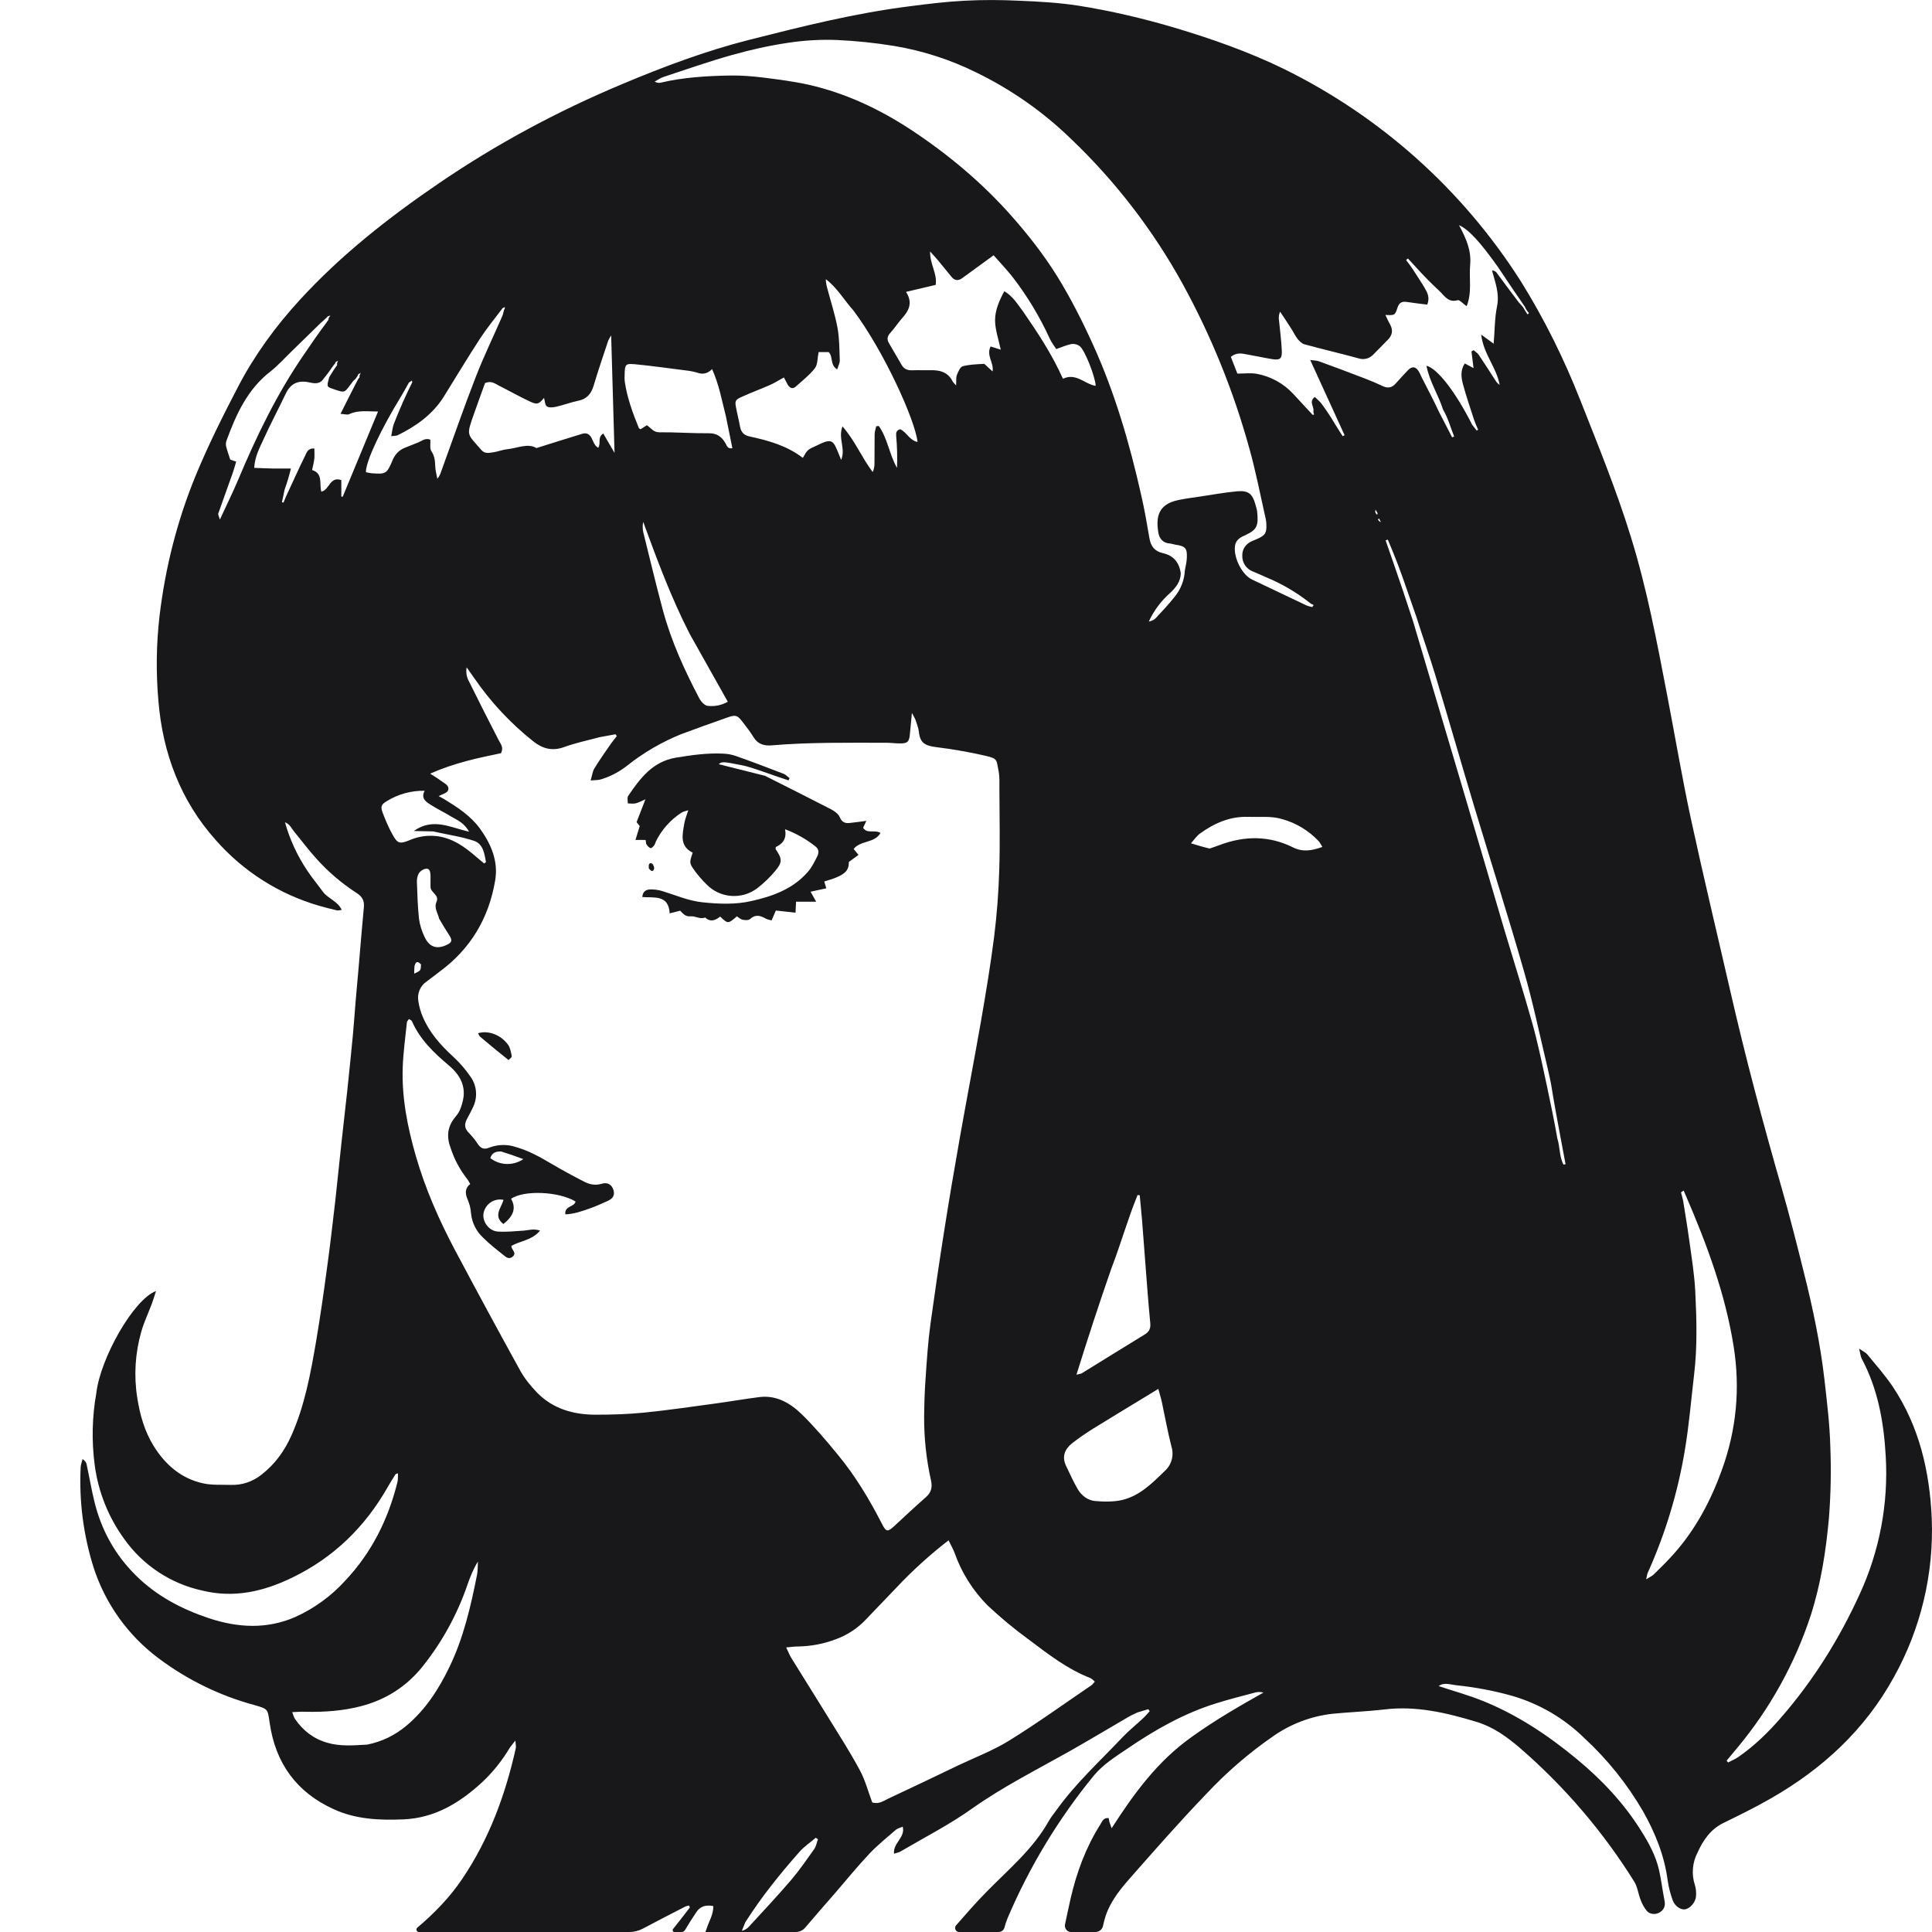
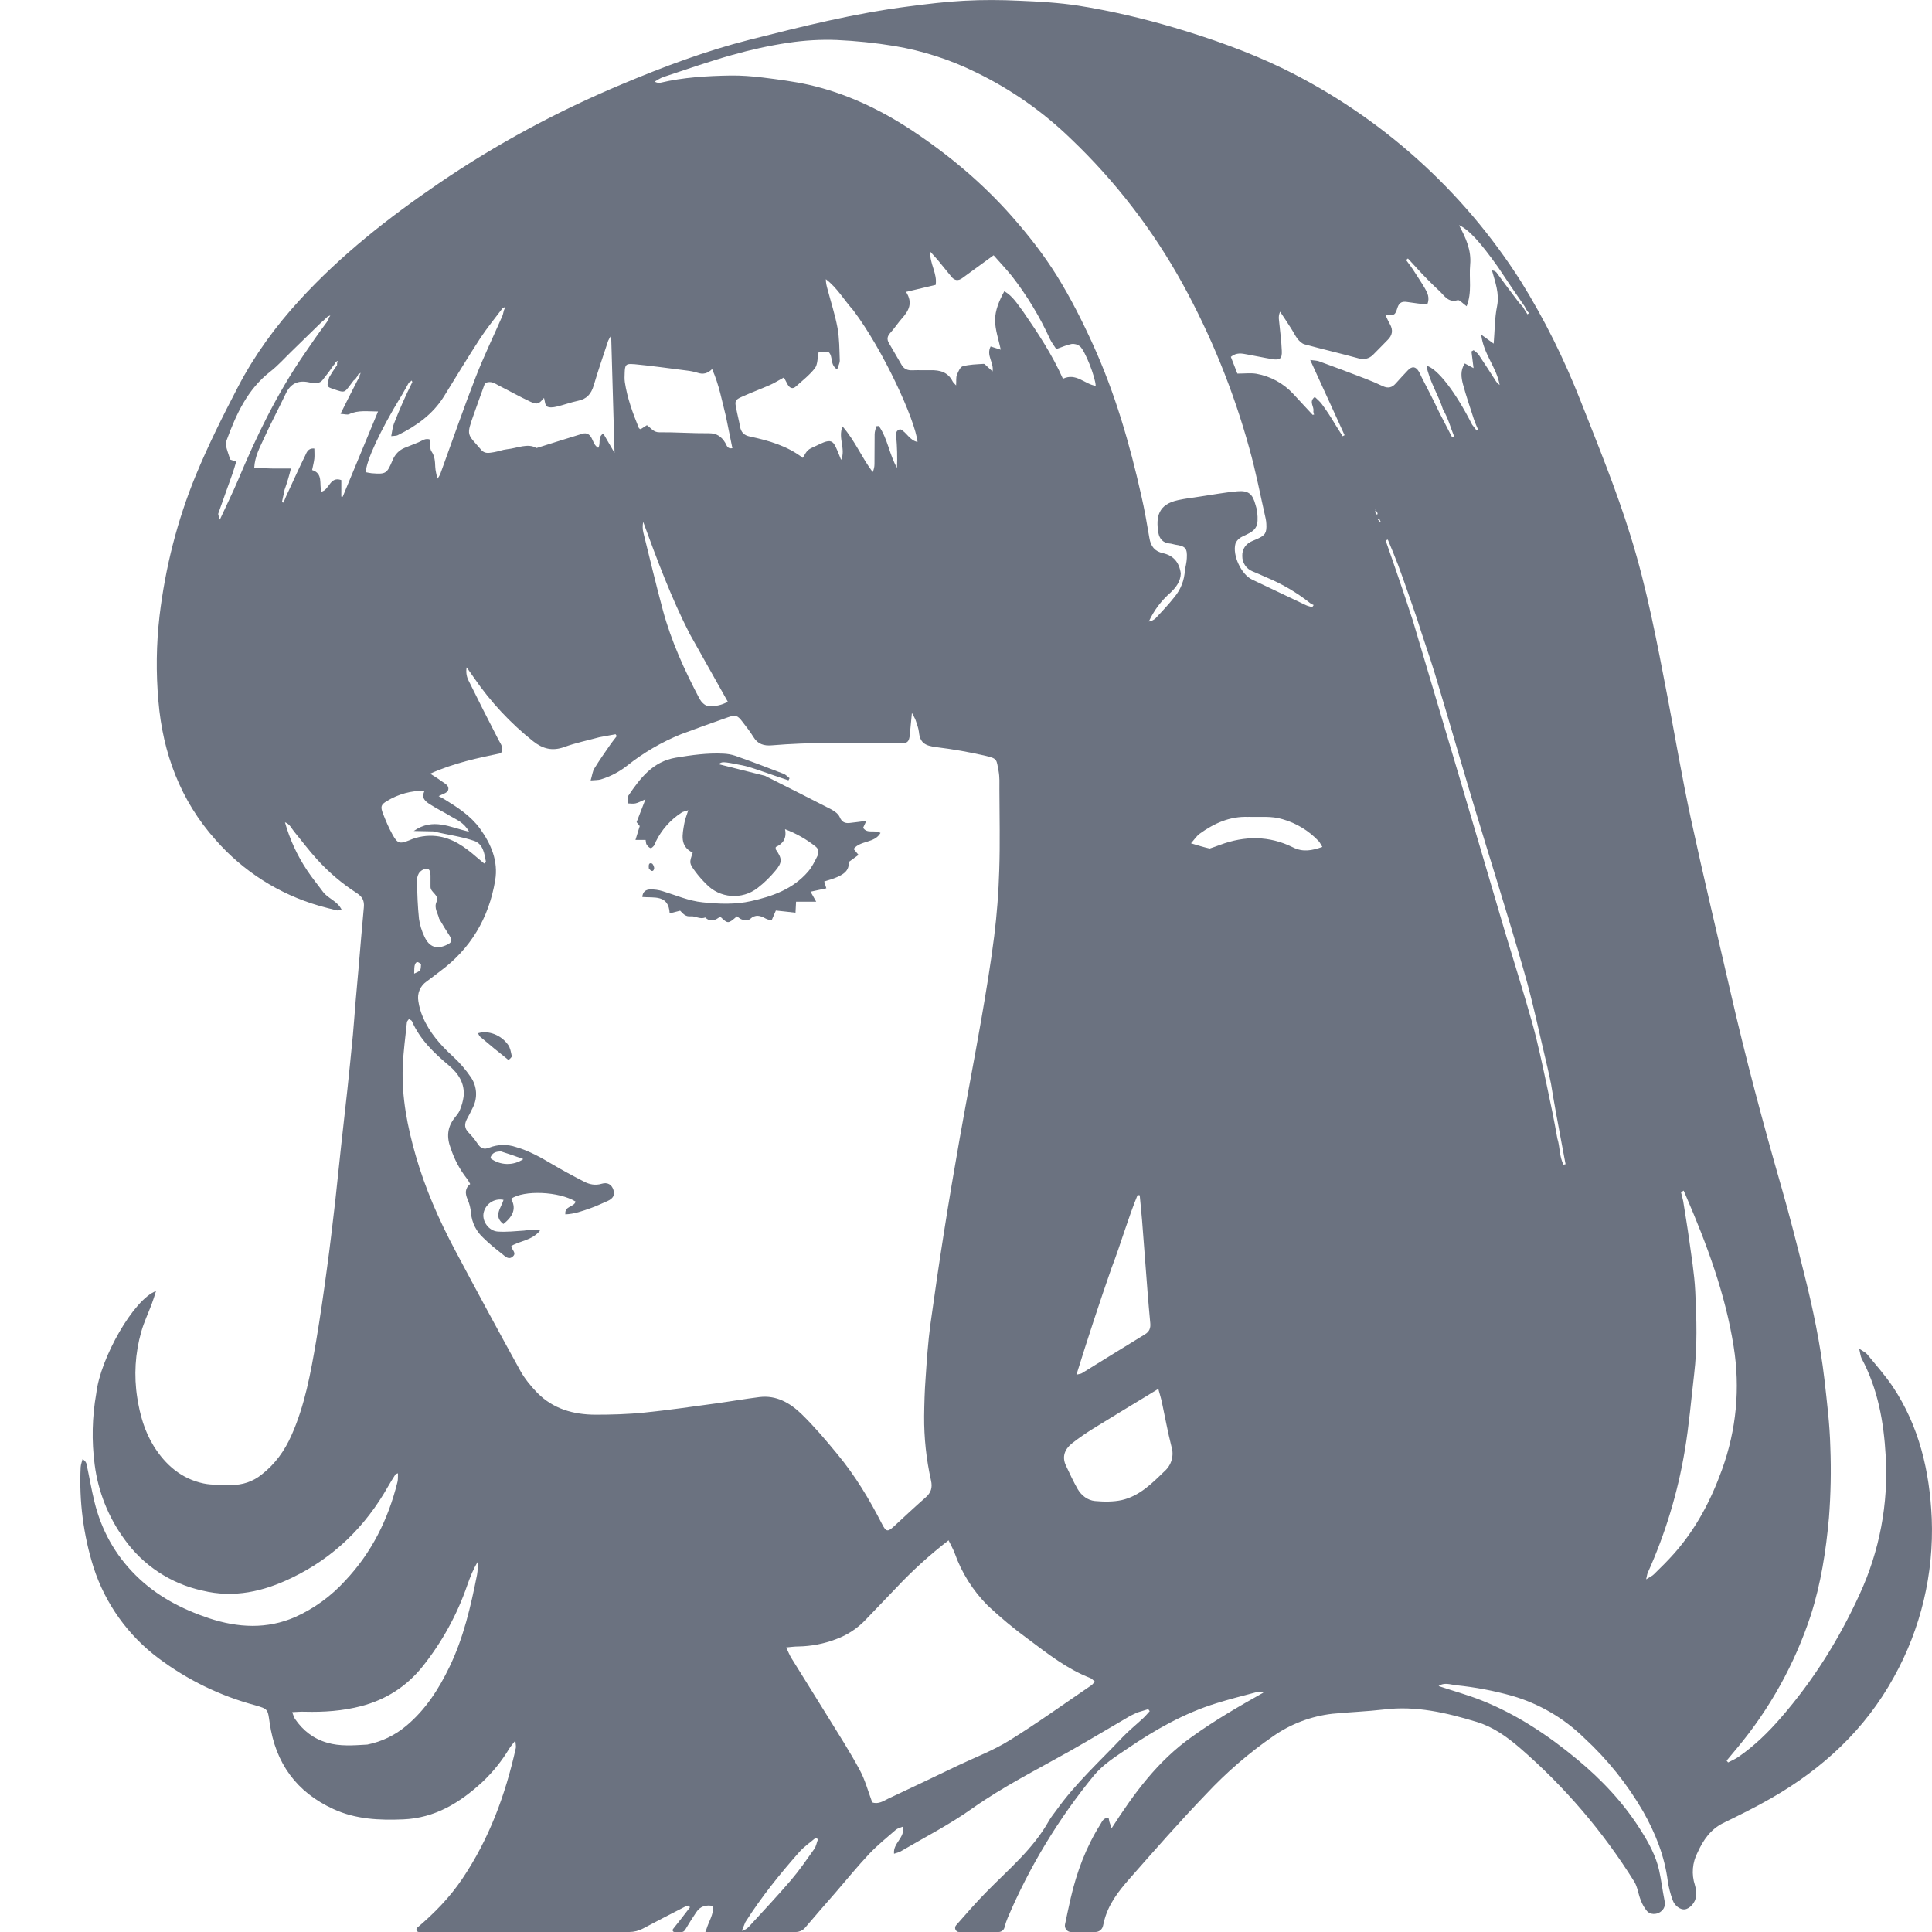
- <svg xmlns="http://www.w3.org/2000/svg" fill="currentColor" fill-rule="evenodd" height="1em" style="flex:none;line-height:1" viewBox="0 0 24 24" width="1em">
-   <style>svg{color:#18181b}@media(prefers-color-scheme:dark){svg{color:#fafafa}}</style>
+ <svg xmlns="http://www.w3.org/2000/svg" fill="#6b7280" fill-rule="evenodd" height="1em" style="flex:none;line-height:1" viewBox="0 0 24 24" width="1em">
  <path d="M5.938 12.835c.127-.039.285.02.373.143.028.038.036.092.046.14.003.014-.02.033-.04.05-.124-.098-.24-.194-.354-.291-.011-.01-.016-.027-.025-.042zM8.396 9.412c.195-.032.39-.06.588-.05a.54.54 0 01.148.026c.202.071.402.147.601.224.028.01.05.036.075.055l-.013.027a9.203 9.203 0 01-.26-.089c-.115-.038-.213-.077-.315-.098-.25-.05-.25-.046-.292-.014l.574.144c.275.139.55.276.823.417.042.022.09.057.107.098.026.06.063.076.117.072.066-.006.132-.017.213-.027l-.04.086c.051.08.142.02.216.064-.074.13-.247.09-.334.199l.061.074-.12.087c0 .106-.038.168-.306.243l.026.085-.196.042.07.124h-.25l-.007.137c-.081-.01-.161-.018-.244-.027l-.053.123c-.027-.008-.052-.011-.073-.023-.067-.038-.128-.056-.195.006-.019.017-.063.014-.093.008-.026-.006-.05-.029-.07-.042-.11.095-.11.095-.208.003-.057.046-.12.074-.186.011-.063.027-.123-.02-.178-.014-.07.007-.097-.035-.133-.07l-.13.033c-.013-.236-.194-.19-.34-.203.005-.072.05-.092.095-.094a.474.474 0 01.159.022c.164.05.32.12.496.138.203.021.405.029.601-.015.265-.059.52-.149.707-.365.049-.056.083-.127.117-.195.019-.038.02-.084-.02-.116a1.397 1.397 0 00-.382-.217c.024.12-.031.182-.115.221 0 .014-.004.025 0 .03.08.115.084.16-.007.267a1.39 1.39 0 01-.218.211.477.477 0 01-.641-.05 1.36 1.36 0 01-.133-.152c-.078-.107-.076-.108-.033-.236-.165-.08-.128-.226-.104-.364.008-.05.028-.096.049-.163-.04.014-.067.017-.087.032a.897.897 0 00-.316.357c-.007.016-.01.034-.02.047-.012.015-.034.038-.045.035-.02-.006-.037-.027-.05-.045-.008-.012-.007-.032-.012-.057h-.126l.053-.172a14.82 14.82 0 00-.039-.049l.11-.284c-.06.026-.091.044-.124.051-.03.007-.064 0-.095 0 0-.031-.01-.07.004-.092.149-.22.305-.428.593-.476z" />
  <path d="M8.06 10.788c-.003-.038-.004-.075.037-.062.016.006.034.048.028.067-.01.04-.038.032-.064-.005z" />
  <path clip-rule="evenodd" d="M11.981.009c.226-.012.453-.011.679 0 .247.01.495.024.74.062.401.064.798.157 1.19.273.463.138.92.299 1.356.511a7.31 7.31 0 012.948 2.642c.292.469.536.963.739 1.479.219.556.446 1.11.623 1.683.204.654.329 1.326.458 1.997.097.504.182 1.01.29 1.511.156.722.329 1.44.494 2.16.186.812.4 1.615.63 2.415.102.355.193.713.282 1.072.11.436.202.876.254 1.323.031.278.066.557.073.837a7.56 7.56 0 01-.017.88c-.037.413-.1.818-.226 1.212a5.017 5.017 0 01-.915 1.649l-.13.156.018.023c.043-.023.088-.041.127-.068.2-.138.373-.307.531-.49.4-.46.721-.973.975-1.529a3.59 3.59 0 00.325-1.72c-.024-.424-.097-.834-.3-1.213-.013-.027-.015-.06-.03-.121.05.035.082.048.101.072.107.13.22.258.315.398.33.494.46 1.052.486 1.64a3.75 3.75 0 01-.47 1.97c-.36.655-.887 1.14-1.526 1.506-.193.111-.394.21-.595.308-.157.078-.248.211-.318.365a.522.522 0 00-.033.406.359.359 0 01.013.139c-.005.077-.077.155-.14.162-.054.006-.125-.043-.15-.116a1.206 1.206 0 01-.06-.233c-.04-.314-.155-.6-.308-.87a3.906 3.906 0 00-.73-.91 2.129 2.129 0 00-.897-.524 4.093 4.093 0 00-.692-.131c-.075-.008-.15-.04-.22.01.18.06.363.11.538.18.434.173.82.43 1.18.728.308.255.58.543.794.884.098.155.186.315.227.496.027.123.042.25.067.375.013.062-.002.109-.053.144-.047.033-.122.034-.163-.01a.455.455 0 01-.08-.14c-.03-.073-.038-.159-.078-.225a7.314 7.314 0 00-1.423-1.664c-.16-.137-.329-.26-.537-.323-.376-.114-.753-.203-1.15-.154-.213.025-.427.032-.64.053a1.6 1.6 0 00-.736.278 5.14 5.14 0 00-.834.72c-.329.342-.642.699-.955 1.055-.136.155-.264.319-.314.531a5.227 5.227 0 00-.012.051.096.096 0 01-.09.076h-.31c-.046 0-.082-.048-.072-.094.023-.108.045-.216.07-.324.075-.325.19-.635.368-.917.024-.039.04-.088.104-.08l.01.049.027.077c.28-.435.571-.834.996-1.135.283-.204.584-.378.89-.55a.196.196 0 00-.098-.002c-.162.043-.325.084-.485.134-.402.124-.764.33-1.11.566-.147.1-.298.193-.414.333a7.314 7.314 0 00-1.07 1.767.845.845 0 00-.04.12.075.075 0 01-.072.056h-.494c-.04 0-.062-.051-.036-.082.123-.14.246-.282.377-.415.275-.281.58-.532.777-.884.027-.048.063-.09.095-.135.238-.333.54-.607.818-.902.082-.086.175-.16.26-.24.029-.027.053-.057.079-.085l-.018-.025-.135.041c-.034.017-.07.031-.102.05-.248.144-.494.292-.743.433-.408.23-.825.439-1.209.711-.281.2-.591.358-.889.533-.02.012-.044.015-.08.028-.015-.135.143-.201.108-.336-.033.014-.064.02-.085.038-.111.096-.227.19-.328.296-.148.157-.284.325-.425.488-.125.143-.25.286-.373.431A.153.153 0 019.89 24H8.762a.316.316 0 00.016-.042c.028-.09.085-.172.083-.28-.091-.018-.162.001-.212.077a4.45 4.45 0 00-.136.215c-.01.016-.024.03-.042.03h-.093c-.019 0-.029-.022-.017-.037.071-.088.14-.178.209-.268.001-.002-.006-.012-.012-.024-.014.004-.03.006-.045.013-.176.09-.352.181-.527.274a.363.363 0 01-.168.042H5.202c-.026 0-.039-.036-.019-.053.21-.178.402-.374.558-.605.335-.496.538-1.047.667-1.629.004-.02-.003-.043-.006-.091-.037.048-.059.072-.076.1a1.943 1.943 0 01-.334.415c-.28.258-.59.448-.983.464-.297.012-.588 0-.865-.127-.46-.21-.722-.57-.794-1.072-.025-.17-.017-.171-.182-.219A3.513 3.513 0 011.97 20.6a2.286 2.286 0 01-.808-1.13 3.569 3.569 0 01-.16-1.245c.002-.034.016-.067.024-.1.032.023.046.043.05.066.033.153.059.308.096.46.086.355.257.664.516.92.258.256.571.419.91.532.358.118.717.138 1.07-.016a1.89 1.89 0 00.621-.452c.328-.348.533-.76.648-1.223.009-.034.005-.071.007-.11-.015.006-.026.006-.03.011-.031.05-.064.1-.093.152-.284.502-.679.887-1.196 1.135-.351.17-.718.255-1.11.159a1.607 1.607 0 01-.971-.64 2.006 2.006 0 01-.368-.924 2.903 2.903 0 01.02-.886c.05-.439.466-1.17.742-1.271-.02.063-.035.112-.053.16-.043.116-.097.227-.13.345a1.901 1.901 0 00-.05.82c.033.212.09.416.204.6.147.236.346.407.62.465.11.023.225.014.338.018a.576.576 0 00.386-.131c.164-.128.282-.292.366-.481.168-.375.24-.777.309-1.179.05-.296.093-.594.133-.893.039-.281.071-.563.104-.845.026-.232.048-.464.074-.696.024-.228.052-.455.076-.683.024-.227.047-.455.069-.683.013-.14.022-.28.034-.42l.037-.417c.022-.25.041-.5.065-.748.008-.082-.02-.132-.09-.177a2.46 2.46 0 01-.492-.418c-.1-.109-.188-.228-.282-.342-.035-.042-.056-.097-.116-.118a2.084 2.084 0 00.275.597c.06.092.131.176.196.265.063.086.182.115.234.226-.028.003-.046.01-.06.006a4.74 4.74 0 01-.22-.057 2.71 2.71 0 01-1.287-.819c-.435-.487-.656-1.076-.71-1.723a5.206 5.206 0 01.014-1.06c.072-.602.22-1.186.45-1.745.155-.376.338-.741.526-1.102.205-.393.466-.75.765-1.076.512-.559 1.104-1.024 1.726-1.448.717-.49 1.478-.898 2.277-1.233C8.244.828 8.767.632 9.31.494c.655-.166 1.31-.33 1.982-.415.229-.03.458-.058.688-.07zm-1.847 22.82c-.07.06-.147.111-.207.18-.238.27-.464.549-.668.869l-.044.108a.177.177 0 00.093-.057c.174-.19.351-.378.519-.574.104-.122.195-.255.288-.386.024-.034.03-.08.046-.12l-.027-.02zm1.65-3.695a5.51 5.51 0 00-.653.593l-.37.386a.963.963 0 01-.377.25 1.372 1.372 0 01-.467.09c-.044 0-.087.006-.151.012.028.058.043.097.064.131.15.242.301.482.45.724.136.22.276.438.399.666.068.125.105.267.156.404.077.027.14-.018.202-.048.29-.135.579-.274.867-.412.213-.101.437-.186.636-.31.347-.215.68-.455 1.018-.685.015-.01.026-.028.042-.046-.023-.019-.038-.037-.056-.044-.287-.111-.527-.3-.77-.482a5.319 5.319 0 01-.506-.42 1.757 1.757 0 01-.41-.653c-.019-.049-.045-.095-.075-.156zm-5.847.264c-.06.096-.097.194-.132.293a3.38 3.38 0 01-.555 1.01c-.2.25-.455.412-.762.493-.23.06-.464.076-.7.07-.048-.002-.097.002-.158.005.016.04.021.066.035.085.1.145.23.246.4.295.157.046.316.034.498.023.181-.037.343-.115.485-.234.238-.199.402-.454.536-.732.175-.363.264-.751.342-1.144.01-.053.008-.11.011-.164zm14.945-4.586c.008.029.016.057.027.107.024.155.051.31.072.464.03.219.067.437.078.657.017.344.027.689-.014 1.033-.037.315-.063.633-.116.946a6.153 6.153 0 01-.46 1.518c-.008.018-.01.039-.02.082.047-.03.077-.042.098-.064.085-.083.17-.167.248-.255.271-.305.458-.66.596-1.043.18-.498.228-1.011.145-1.531-.103-.65-.33-1.263-.597-1.881a9.055 9.055 0 00-.024-.055l-.033.022zM5.797 8.29a.26.26 0 00.018.153c.124.251.25.501.379.75.025.049.066.09.03.163-.284.06-.578.119-.88.255.059.038.097.06.132.087.042.032.112.058.09.12-.01.033-.075.048-.117.072.017.01.043.021.067.036.166.102.33.207.447.368.138.192.229.404.188.644-.079.469-.306.85-.69 1.132-.054.04-.106.083-.161.122a.243.243 0 00-.103.245.77.77 0 00.055.195c.083.196.22.35.375.492.083.076.159.164.222.257a.37.37 0 01.025.377c-.023.05-.05.099-.076.148-.03.06-.028.111.022.162.041.042.08.089.112.138.038.058.078.079.147.05a.486.486 0 01.333-.006c.16.046.302.126.444.21.13.077.264.149.4.219.067.035.14.05.219.026.071-.022.124.01.145.076.02.064-.003.108-.074.139-.07.03-.137.063-.209.088-.1.035-.201.073-.314.077-.013-.107.11-.088.127-.159-.206-.126-.643-.145-.801-.034.063.112.035.21-.096.313-.13-.1-.025-.202.002-.3a.209.209 0 00-.249.17c-.015.101.067.216.178.224.108.007.218-.005.326-.012.06-.005.12-.027.199 0-.103.123-.248.127-.357.19.002.05.07.086.019.131-.053.048-.095-.001-.132-.03-.08-.063-.16-.126-.231-.197a.474.474 0 01-.157-.311.52.52 0 00-.043-.172c-.032-.074-.032-.137.033-.19-.018-.03-.028-.053-.045-.072a1.222 1.222 0 01-.196-.369c-.053-.137-.046-.264.048-.381.024-.03.05-.06.064-.095a.664.664 0 00.047-.168c.017-.165-.064-.287-.182-.387-.186-.156-.36-.322-.46-.551-.005-.011-.024-.017-.037-.026-.011.017-.024.027-.025.038-.019.185-.045.37-.052.557-.014.377.058.743.162 1.104.118.41.289.798.488 1.173.267.502.537 1.002.812 1.5.055.098.13.189.208.27.198.202.452.272.724.273.202 0 .404-.006.605-.026.295-.03.59-.073.884-.113.183-.025.365-.057.548-.08.21-.026.38.073.522.21.16.156.305.327.447.5.22.265.397.56.554.867.05.098.07.1.147.03.13-.121.26-.242.394-.36.067-.059.088-.12.067-.213a3.535 3.535 0 01-.085-.796c.002-.157.006-.314.018-.471.015-.224.03-.45.06-.672a59.114 59.114 0 01.362-2.298c.087-.493.182-.984.268-1.477.06-.347.118-.694.162-1.043.034-.273.055-.55.063-.825.011-.332.003-.665.002-.998 0-.077.004-.155-.01-.23-.028-.142-.01-.155-.162-.19a5.826 5.826 0 00-.607-.107c-.146-.018-.207-.053-.221-.19-.006-.049-.025-.098-.041-.146-.009-.025-.024-.048-.046-.09l-.025.264c-.009.096-.029.116-.127.115-.055 0-.11-.008-.164-.008-.476 0-.952-.008-1.426.032-.095.008-.173-.015-.226-.103-.04-.066-.088-.126-.134-.186-.063-.084-.086-.093-.182-.06-.195.068-.388.138-.582.21a2.71 2.71 0 00-.675.394.986.986 0 01-.323.168c-.033.01-.07.008-.127.013.02-.066.024-.114.047-.15.064-.105.135-.205.205-.306.023-.033.049-.063.073-.095l-.015-.023-.201.037c-.146.04-.296.07-.437.122-.148.053-.266.023-.386-.072a3.623 3.623 0 01-.733-.786l-.093-.132zm8.592 8.963l-.147.09c-.22.134-.44.266-.659.402-.093.058-.184.12-.27.188-.085.07-.124.161-.072.272.047.1.093.2.147.294.047.08.124.138.213.147.11.01.228.012.336-.012.217-.05.372-.205.528-.357a.291.291 0 00.087-.308c-.046-.18-.079-.365-.118-.547-.011-.052-.027-.103-.045-.169zm-.257-2.409c-.12.291-.205.597-.325.91-.151.433-.294.87-.435 1.323.036-.01.054-.01.067-.018.261-.16.522-.324.785-.484.054-.033.071-.078.065-.138-.012-.13-.024-.262-.034-.393l-.068-.886c-.008-.103-.02-.206-.029-.31-.009 0-.017-.002-.026-.004zm3.081-8.13l.099.285c.08.231.159.463.24.714l.58 1.952c.187.63.372 1.262.558 1.893.114.382.235.762.343 1.146.072.257.126.519.186.799.044.206.087.413.127.64.034.106.023.226.077.325l.025-.006-.068-.362c-.038-.206-.077-.412-.113-.638-.015-.07-.029-.141-.046-.211-.095-.396-.177-.796-.29-1.187-.196-.685-.413-1.364-.618-2.046-.165-.549-.322-1.1-.488-1.648-.069-.227-.15-.45-.226-.695l-.117-.336c-.037-.107-.075-.216-.115-.322-.04-.106-.084-.21-.127-.314a7.558 7.558 0 01-.027.01zM6.225 14.304c-.063-.001-.115.014-.134.083a.35.35 0 00.41.012 4.533 4.533 0 00-.276-.095zM5.23 11.98c-.026-.027-.057-.048-.075.002-.012.032-.007.07-.01.113.082-.037.082-.037.085-.115zm.062-1.189a.135.135 0 00-.088.056.197.197 0 00-.025.11c.005.152.01.306.026.457a.751.751 0 00.066.218c.061.136.157.167.288.101.055-.027.06-.054.025-.11a4.52 4.52 0 01-.129-.211c-.015-.068-.066-.131-.033-.207.04-.09-.076-.116-.074-.19V10.874c-.003-.038-.006-.087-.056-.083zm-.017-.968a.867.867 0 00-.467.127c-.076.045-.084.07-.05.158.034.087.07.173.115.254.064.117.09.125.21.077a.657.657 0 01.336-.053c.202.022.357.136.504.264l.092.077c.007-.006.014-.013.022-.018-.019-.105-.035-.226-.149-.264-.157-.053-.324-.075-.508-.117l-.24-.005c.24-.169.452-.044.687.009-.063-.115-.153-.147-.23-.193-.082-.05-.17-.092-.25-.144-.06-.037-.12-.08-.072-.172zm10.233.325c-.23-.01-.427.08-.608.211-.034.026-.06.065-.105.117.087.026.15.046.232.065.044-.015.088-.03.13-.046.306-.114.61-.115.904.031.126.063.237.04.366-.005-.02-.031-.03-.054-.045-.071a.986.986 0 00-.448-.273c-.14-.044-.284-.024-.426-.03zM7.99 6.483a.308.308 0 00.002.133c.08.321.156.643.242.962.104.387.27.75.456 1.103.02.037.061.08.098.087a.404.404 0 00.253-.051l-.472-.84c-.23-.448-.405-.92-.579-1.394zM10.397.497c-.2-.008-.405.004-.603.034-.236.035-.47.087-.7.152-.287.08-.569.18-.852.273-.04.013-.074.038-.11.058.028.014.05.018.07.014.287-.068.58-.085.873-.09.134-.002.269.009.402.025.19.024.382.048.57.09.456.104.874.3 1.265.556.464.306.888.66 1.257 1.078.205.232.395.475.56.739.17.274.315.561.449.856.273.601.456 1.232.6 1.876.04.173.07.348.1.524.017.104.065.167.17.19.122.028.2.105.22.251-.003.102-.06.174-.129.24a1.065 1.065 0 00-.268.358.164.164 0 00.083-.039c.08-.086.162-.172.235-.265a.56.56 0 00.13-.333c.009-.05.022-.1.024-.15.007-.124-.017-.15-.143-.168-.025-.004-.049-.014-.073-.015-.082-.007-.125-.063-.137-.131-.033-.198-.004-.355.247-.408.086-.018.174-.03.26-.042.158-.023.315-.053.473-.067.14-.012.19.033.226.167.008.029.018.057.021.087.019.179-.008.225-.141.288-.027.013-.055.024-.078.042a.148.148 0 00-.051.067c-.039.144.073.382.206.445l.673.32c.023.011.05.015.075.023l.018-.026c-.015-.008-.032-.013-.044-.024a2.27 2.27 0 00-.544-.32 4.898 4.898 0 00-.173-.075.203.203 0 01-.126-.191c-.003-.085.045-.154.128-.187l.059-.025c.099-.044.118-.076.112-.187a.384.384 0 00-.008-.063c-.067-.294-.123-.59-.205-.88a9.478 9.478 0 00-.826-2.036 7.465 7.465 0 00-1.39-1.805 4.536 4.536 0 00-1.177-.824 3.656 3.656 0 00-1.016-.328 6.155 6.155 0 00-.712-.074zm6.719 5.955c.01.014.018.028.038.034l-.022-.044-.016.01zM4.103 3.917a.062.062 0 01-.03.012.455.455 0 01-.04.039c-.01.01-.02.02-.045.04l-.363.354c-.088.085-.17.178-.266.253-.284.22-.425.53-.544.855a.132.132 0 00-.007.071c.013.055.033.108.052.168l.074.026c-.017.056-.03.105-.047.152-.058.164-.118.327-.175.491-.005.015.008.036.019.077.08-.175.158-.33.225-.489.228-.544.484-1.074.819-1.561.09-.133.182-.266.283-.401.004-.006.007-.013.022-.03.001-.016.003-.032.015-.04l.008-.017zm12.976 2.408a.023.023 0 01.009.019.073.073 0 00-.006.01.188.188 0 00.007.02l.018.022c.002-.007.007-.016.005-.021-.003-.01-.012-.018-.02-.038a1.331 1.331 0 01-.013-.012zM4.199 4.48c-.003.004-.008.008-.027.014-.005.013-.011.025-.031.047a2.085 2.085 0 01-.124.167c-.048.07-.116.055-.181.041-.134-.028-.228.016-.287.143-.089.187-.187.37-.273.56-.049.108-.11.216-.118.36.081.003.154.007.228.008h.228a2.563 2.563 0 01-.079.264c-.01.052-.022.103-.033.155l.02.004c.018-.046.037-.092.067-.153.066-.142.13-.285.2-.426.02-.04.034-.1.116-.092 0 .043.004.084 0 .124-.005.045-.017.09-.028.143.141.043.086.174.115.269.102-.022.104-.195.248-.144v.205l.017.002.439-1.059c-.13 0-.246-.02-.358.033-.024.011-.058-.001-.108-.004.075-.15.139-.278.211-.417a.128.128 0 01.025-.036c0-.015-.001-.03.008-.038l.006-.02c-.005.006-.01.011-.028.017-.004.012-.009.024-.026.045a.085.085 0 01-.032.033c-.123.157-.09.164-.258.106-.079-.027-.078-.028-.047-.144.028-.046.056-.093.098-.15 0-.016-.001-.032.007-.042L4.2 4.48zm2.073-.67c-.003.006-.007.011-.027.016-.094.125-.194.246-.28.377-.155.238-.301.481-.451.723-.14.224-.345.368-.575.481-.017.008-.04.006-.079.011.012-.059.016-.109.033-.153a6.076 6.076 0 01.229-.518l-.007-.02a.138.138 0 01-.035.025c-.028.05-.055.1-.093.164-.26.424-.443.817-.442.95.024.004.048.011.073.013.177.013.188.007.26-.165.03-.07.077-.12.147-.15l.175-.07c.044-.018.085-.057.146-.032.003.05-.01.11.014.145.042.062.044.125.047.193.002.049.017.098.026.147.029-.034.039-.065.05-.097.142-.39.277-.782.428-1.17.1-.256.22-.504.33-.756.013-.03.013-.067.03-.092V3.81zm3.987-.34c0 .045.01.084.021.123.042.16.094.318.124.48.024.133.023.27.028.406 0 .033-.019.067-.032.11-.094-.058-.047-.158-.106-.215h-.125c-.015.072-.01.152-.046.2-.066.085-.155.154-.236.227-.043.038-.078.018-.103-.025l-.046-.087c-.065.035-.117.069-.172.093-.116.051-.235.095-.35.147-.085.038-.09.053-.07.147.014.075.034.148.047.223.013.072.05.109.123.124.233.05.462.115.657.265.058-.102.058-.102.168-.151.03-.014.06-.03.092-.042.08-.03.115-.017.15.06.023.048.041.098.066.158.06-.14-.042-.267.017-.416.157.18.24.39.375.567a.235.235 0 00.022-.098c.002-.124 0-.247.002-.371 0-.034.013-.067.02-.1l.032-.003c.11.155.13.354.226.52a3.036 3.036 0 00-.01-.392c-.004-.045 0-.074.05-.088.08.036.116.14.215.158-.03-.275-.423-1.137-.798-1.635-.114-.127-.2-.28-.34-.386zm-2.667.696c-.019.034-.03.05-.037.067-.061.185-.125.37-.18.556-.031.105-.087.169-.195.19-.09.019-.178.052-.268.073-.038.009-.089.015-.118-.003-.024-.016-.025-.069-.036-.106-.064.076-.082.087-.17.047-.133-.062-.262-.135-.393-.201-.048-.025-.093-.063-.17-.03-.043.12-.091.25-.137.382-.099.28-.087.242.095.453.046.048.102.03.154.023.054-.009.106-.03.16-.036.13-.013.26-.08.367-.015.204-.064.387-.122.571-.178.05-.015.089.005.114.054.022.042.034.093.082.121.038-.056-.013-.128.063-.178l.14.241-.042-1.46zm.278.358c-.096-.01-.107.01-.11.108-.002.038-.003.078.002.115.03.2.099.386.174.57.002.006.012.01.022.015l.078-.05c.052.036.081.088.153.088.205-.002.41.014.616.012.099-.001.158.042.205.12.018.03.024.077.088.066l-.08-.394c-.05-.195-.085-.395-.172-.589-.057.057-.114.068-.18.046a.72.72 0 00-.135-.028c-.22-.028-.44-.059-.66-.08zm10.254-1.727c.089.163.155.316.139.491-.016.168.026.342-.044.516-.047-.033-.088-.082-.112-.075-.117.035-.164-.057-.227-.115a4.772 4.772 0 01-.286-.29l-.104-.113a4.856 4.856 0 01-.023.019c.035.046.07.093.11.156.04.064.084.127.122.193.034.058.065.118.031.205-.082-.01-.164-.019-.246-.032-.06-.01-.101 0-.124.07-.031.098-.037.096-.15.09.02.042.036.08.057.116.041.074.03.138-.03.196-.06.06-.118.122-.178.181a.175.175 0 01-.185.046c-.222-.061-.447-.113-.67-.174-.032-.009-.063-.04-.086-.068-.03-.04-.052-.087-.08-.13-.044-.07-.09-.138-.136-.207a.18.18 0 00-.014.105c.012.127.03.253.035.38.005.1-.024.12-.121.104-.104-.017-.206-.04-.31-.058-.064-.012-.131-.028-.202.03l.081.208c.09 0 .166-.01.237.002a.819.819 0 01.458.251c.078.083.154.168.241.26l.018-.005c-.004-.006-.008-.013-.01-.04.014-.056-.062-.118.018-.178.031.03.064.057.088.09.058.078.111.159.169.257l.089.141.024-.013a2093.819 2093.819 0 01-.427-.934c.055.007.083.007.108.016.193.07.385.142.577.216.074.028.147.06.219.094.062.028.112.018.157-.033.05-.056.102-.112.154-.167.05-.051.095-.046.132.014.016.025.026.053.04.08.071.138.143.277.217.433l.159.308.025-.011c-.044-.106-.07-.218-.138-.334-.057-.182-.168-.346-.206-.545.136.034.362.326.567.732l.057.074.018-.011a1.563 1.563 0 01-.052-.127c-.046-.145-.097-.29-.136-.436-.022-.083-.036-.173.022-.26l.109.058-.026-.207.027-.016c.022.02.05.036.065.06.073.108.143.22.215.33.01.016.029.029.043.043-.036-.217-.2-.38-.229-.626l.155.112c.014-.166.012-.319.042-.465.032-.158-.023-.297-.063-.445.024.004.036.006.055.025.092.124.183.249.277.371.02.027.05.047.069.087l.04.063.019-.015a.293.293 0 01-.053-.082 27.922 27.922 0 01-.332-.49c-.221-.311-.363-.467-.485-.521zm-6.57.327c-.003.161.092.275.069.415l-.368.087c.09.139.032.237-.052.331-.05.057-.092.122-.143.178-.037.04-.046.078-.018.126l.16.275c.029.048.072.066.128.064.076-.003.152 0 .228-.001.116-.003.216.022.275.137.006.014.02.024.044.052.004-.059-.003-.098.01-.13.016-.04.04-.099.072-.108.084-.023.173-.024.26-.03.013-.001.027.018.04.029l.071.065c.019-.11-.082-.198-.024-.31l.126.04c-.026-.123-.07-.245-.071-.366 0-.123.051-.243.115-.36.107.062.16.156.234.253.183.265.36.533.494.834.165-.078.27.068.407.088-.003-.106-.133-.441-.197-.492a.142.142 0 00-.102-.028c-.06.011-.119.039-.191.063-.025-.039-.056-.078-.077-.122a3.936 3.936 0 00-.473-.783c-.076-.094-.16-.182-.228-.26l-.391.285c-.049.035-.094.03-.132-.017l-.169-.207c-.025-.03-.053-.059-.097-.108z" />
</svg>
